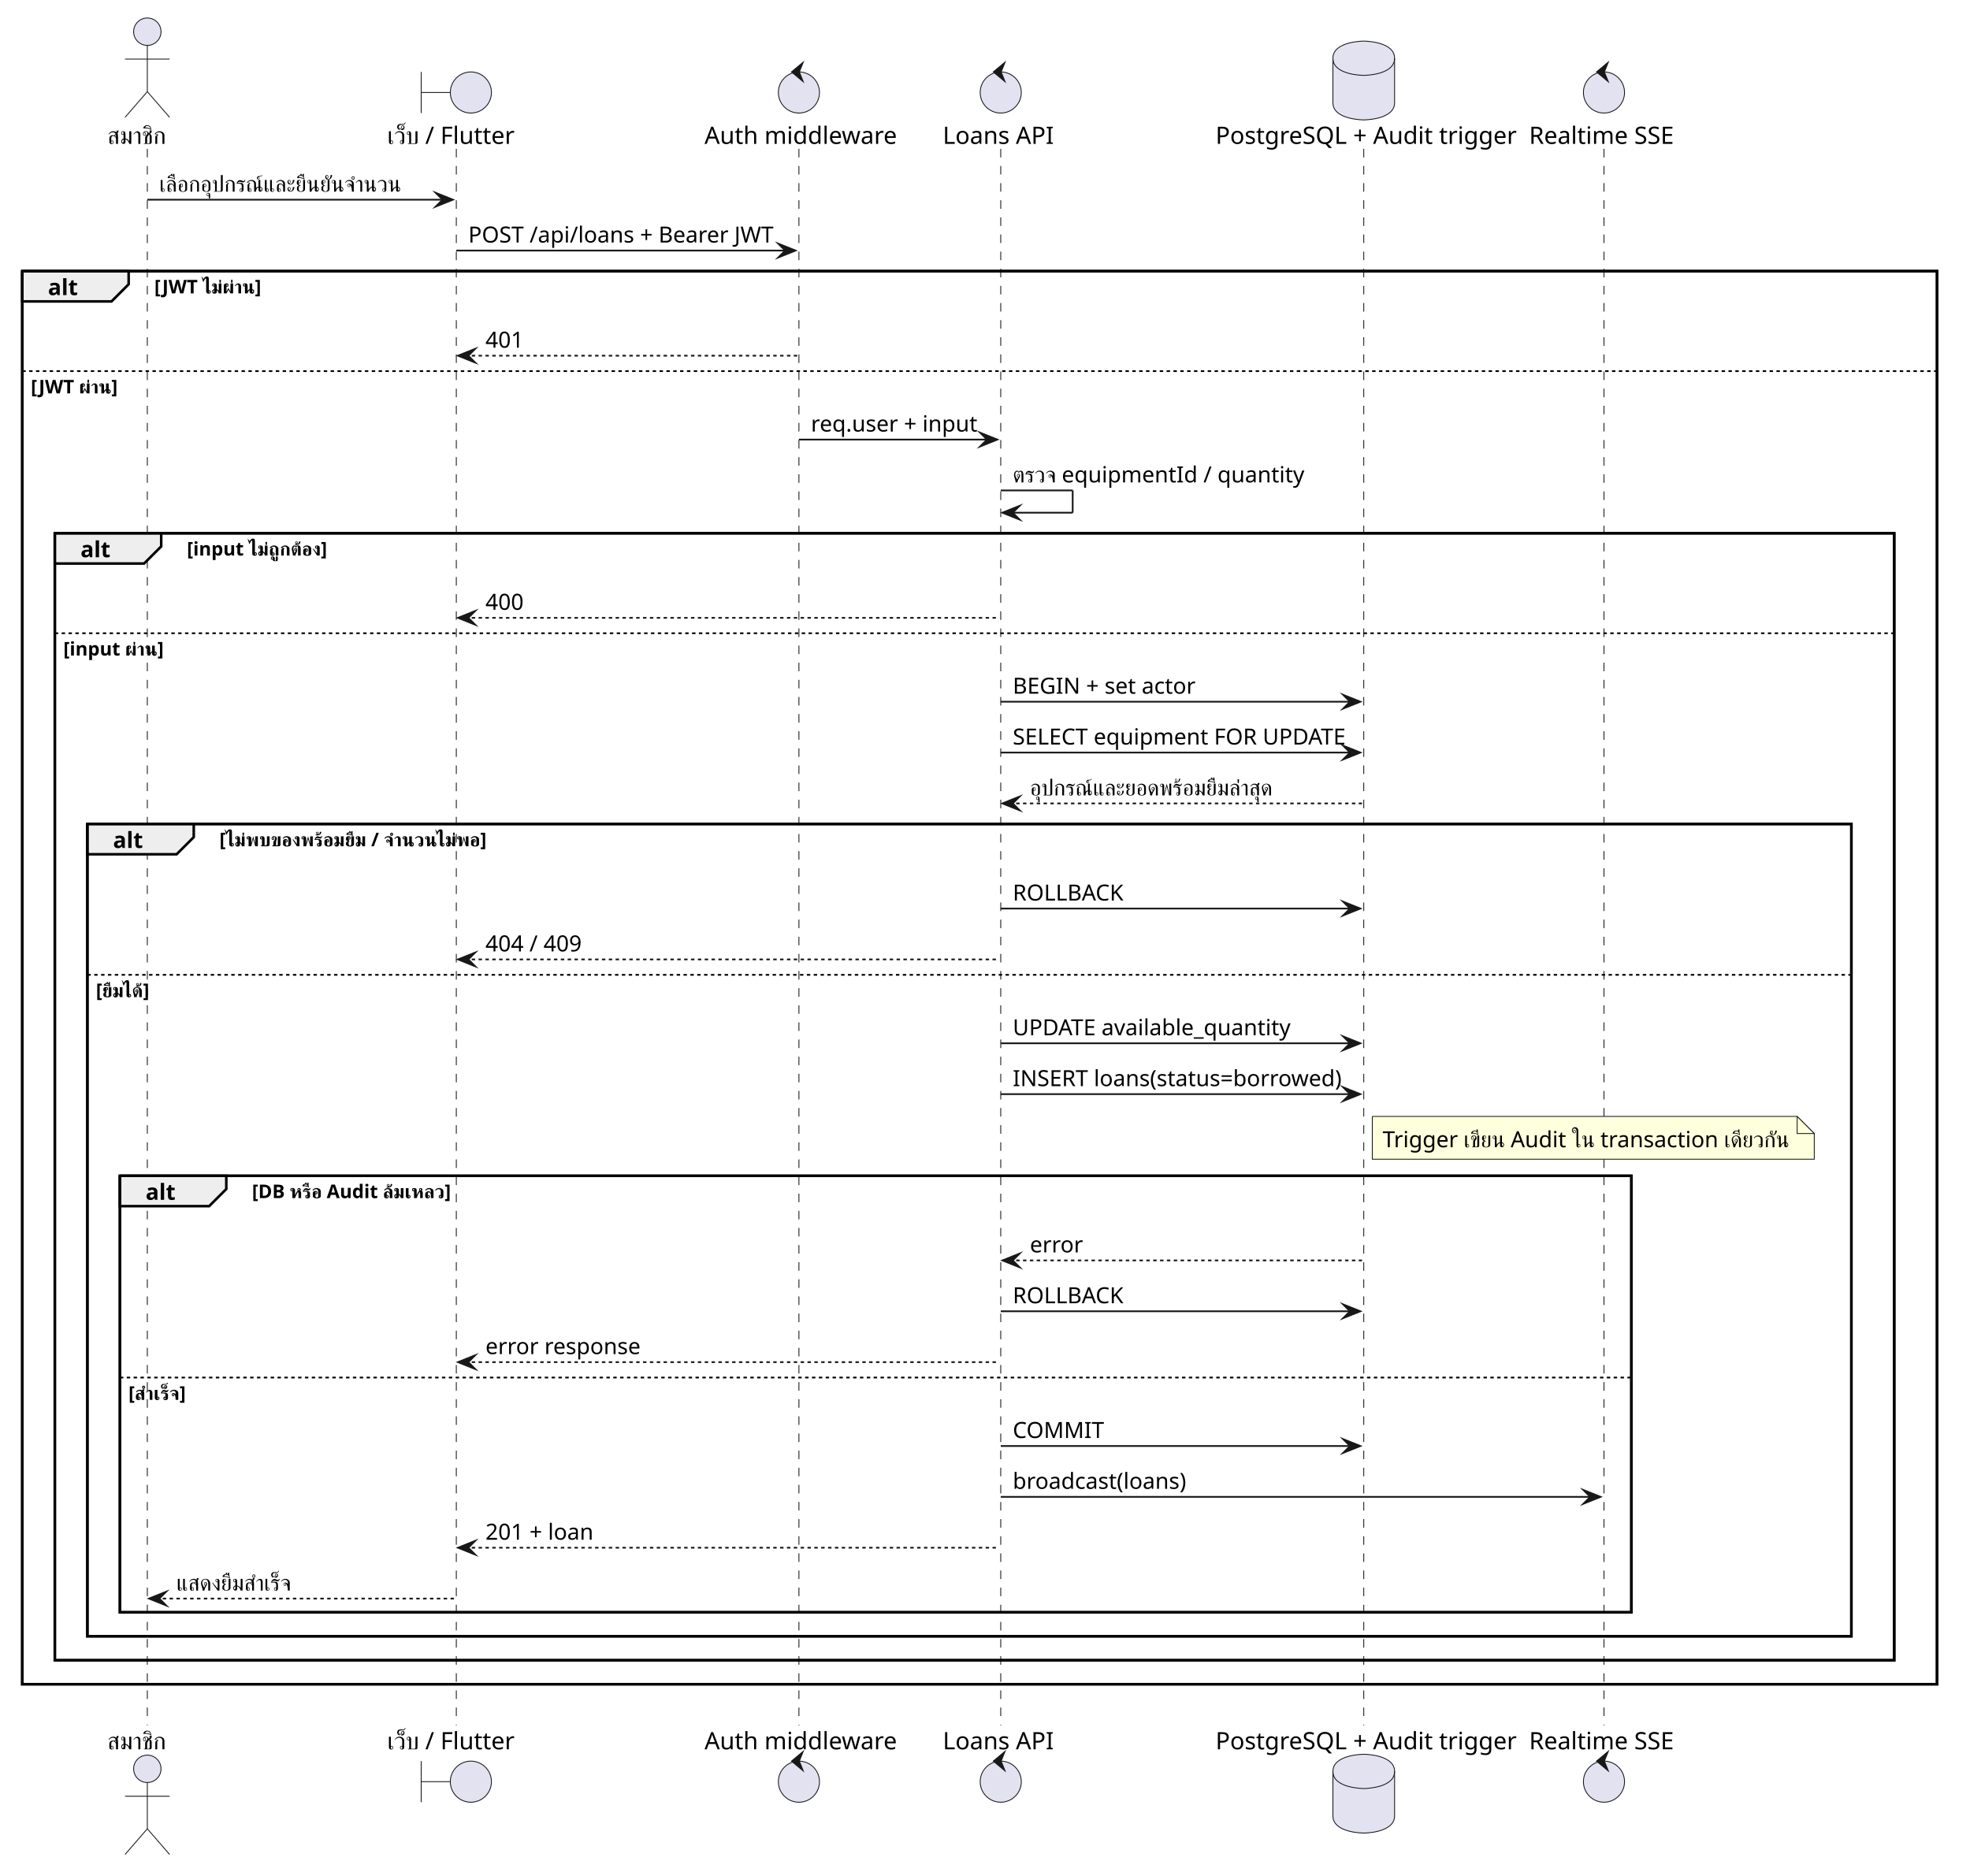
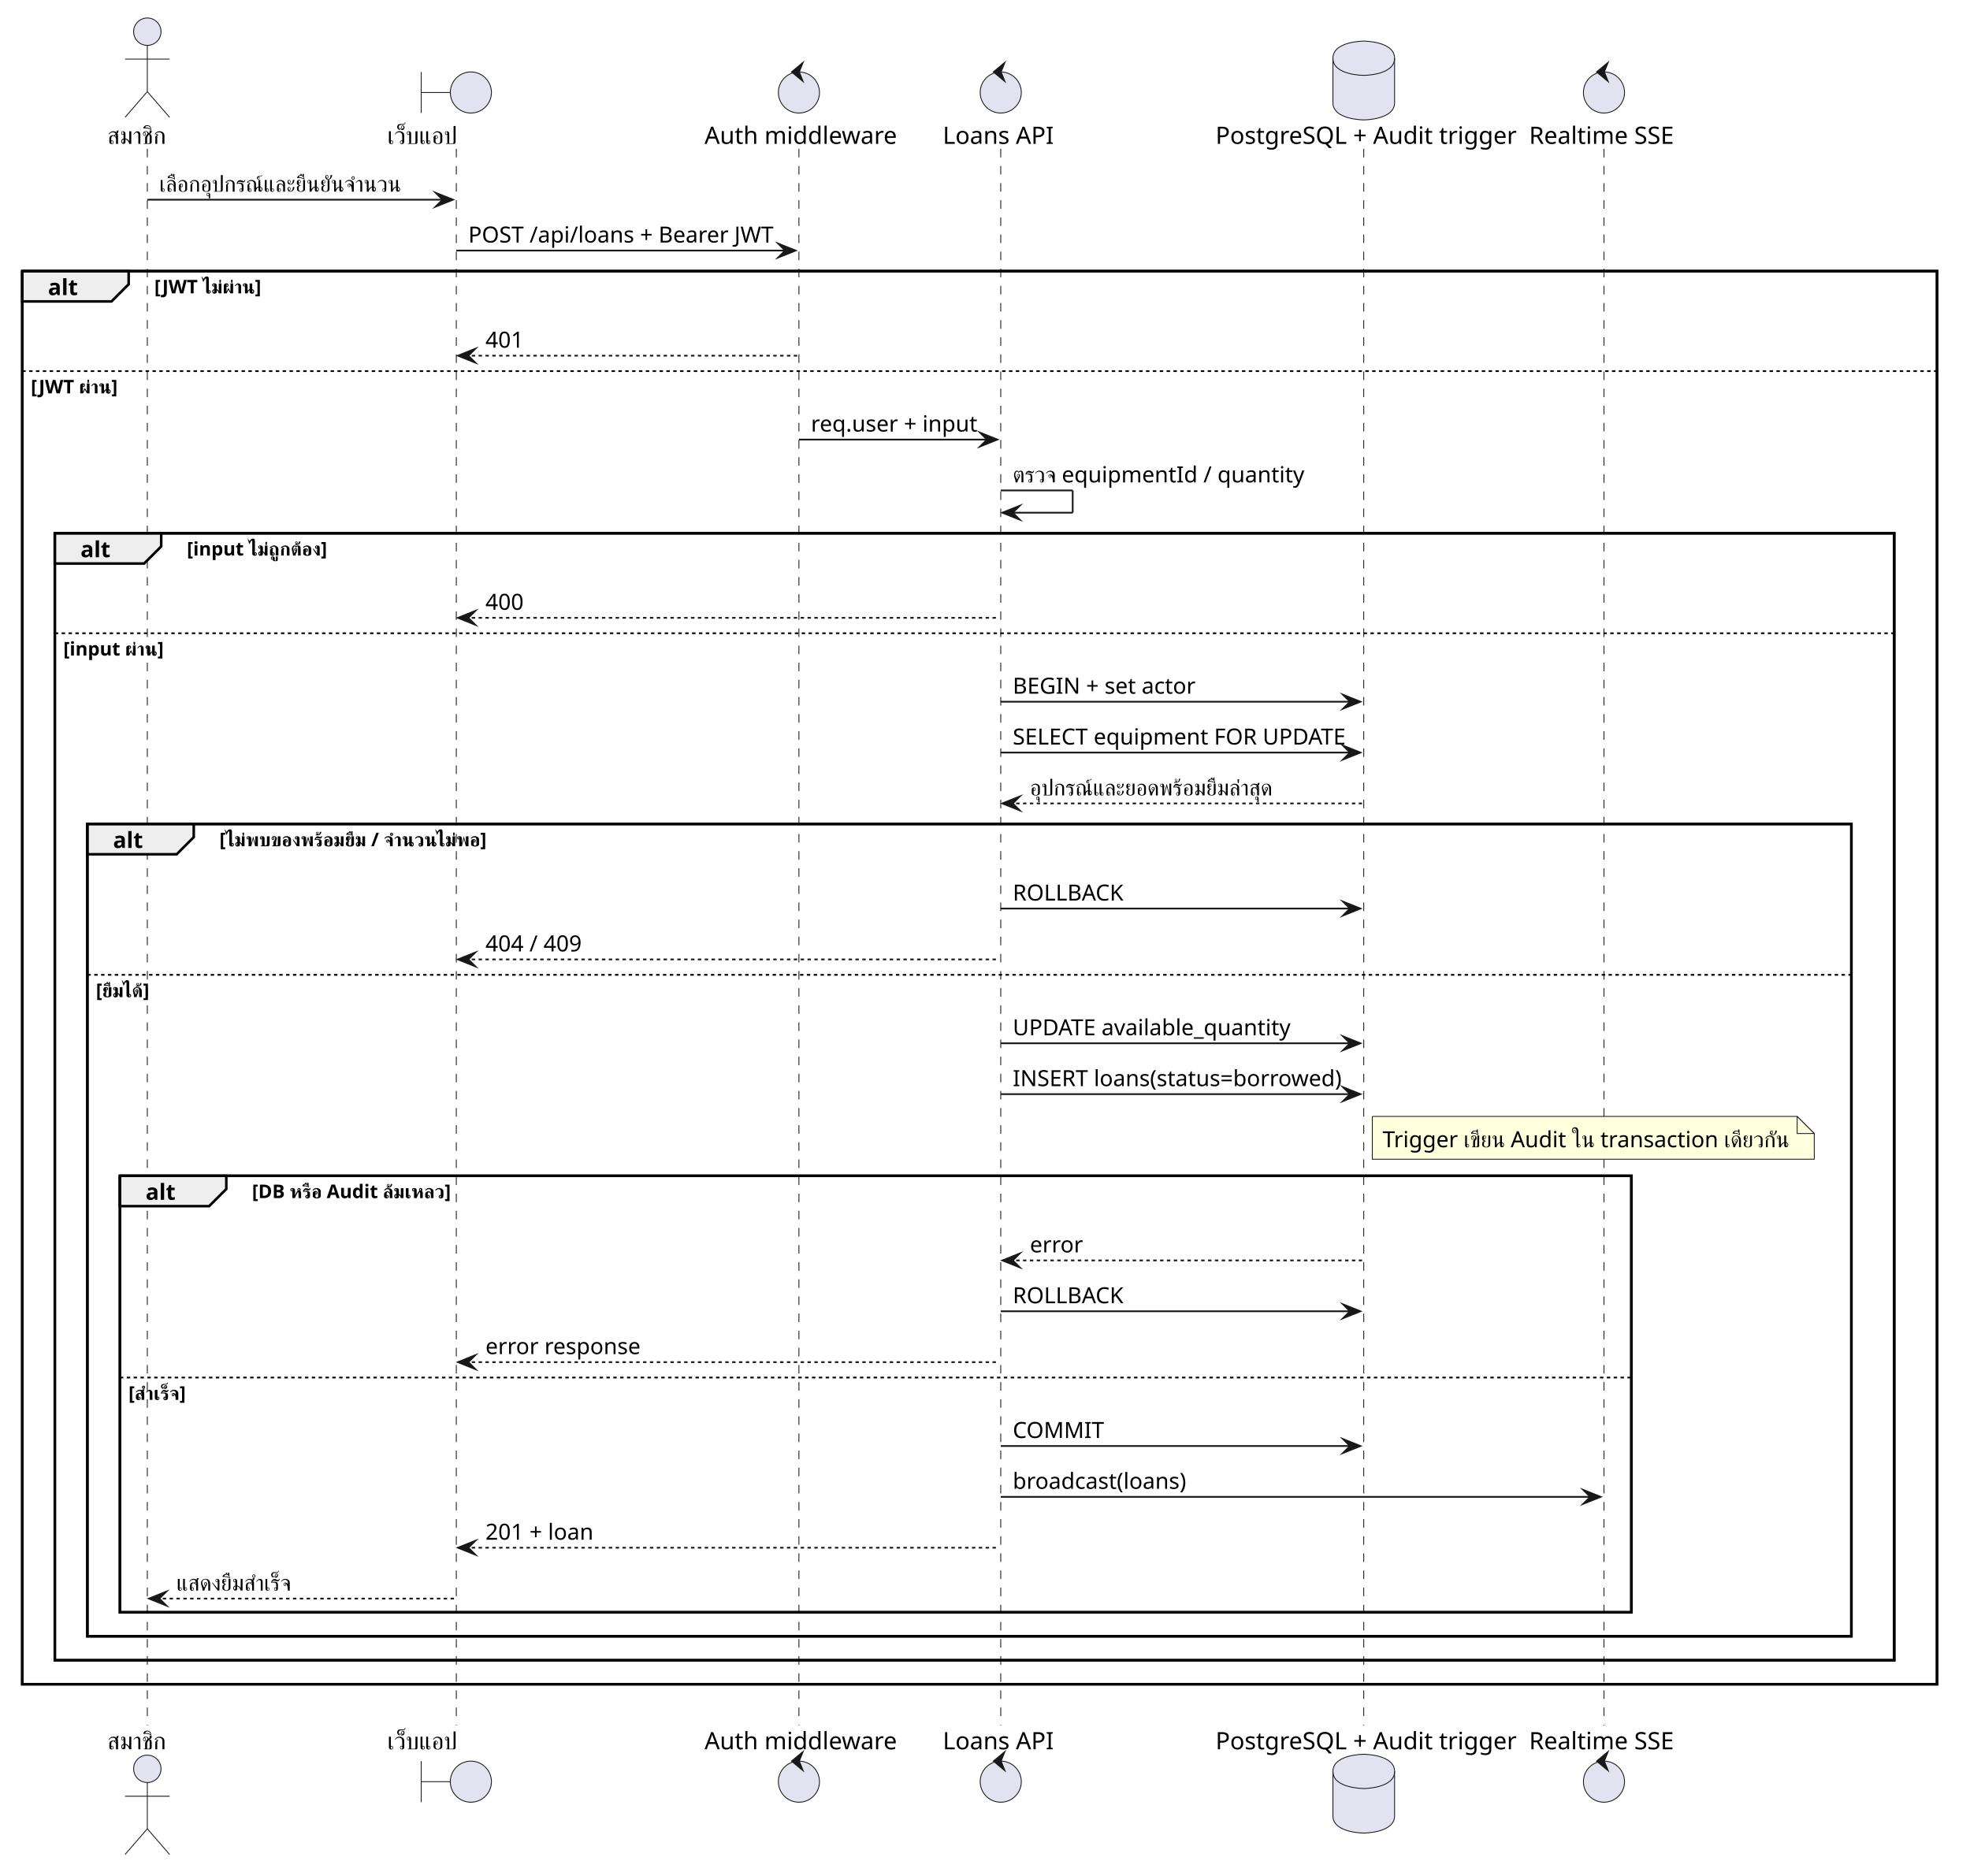
<svg xmlns="http://www.w3.org/2000/svg" version="1.1" data-diagram-type="SEQUENCE" style="width:1150px;height:1095px;background:#FFFFFF;" width="1150px" height="1095px" viewBox="0 0 1150 1095" zoomAndPan="magnify" preserveAspectRatio="none" contentStyleType="text/css">
  <defs />
  <g font-family="sans-serif" lengthAdjust="spacing">
    <rect x="13" y="158.281" width="1117.76" height="825.012" fill="none" style="stroke:#000;stroke-width:1.5;" />
    <rect x="32" y="311.324" width="1073.76" height="657.969" fill="none" style="stroke:#000;stroke-width:1.5;" />
    <rect x="51" y="481.059" width="1029.76" height="474.234" fill="none" style="stroke:#000;stroke-width:1.5;" />
    <rect x="70" y="686.484" width="882.331" height="254.809" fill="none" style="stroke:#000;stroke-width:1.5;" />
    <g>
      <rect x="82.5" y="86.898" width="8" height="920.395" fill="#000" fill-opacity="0" />
      <line x1="86" y1="86.898" x2="86" y2="1007.293" style="stroke:#181818;stroke-width:0.5;stroke-dasharray:5,5;" />
    </g>
    <g>
      <rect x="262.875" y="86.898" width="8" height="920.395" fill="#000" fill-opacity="0" />
      <line x1="266.375" y1="86.898" x2="266.375" y2="1007.293" style="stroke:#181818;stroke-width:0.5;stroke-dasharray:5,5;" />
    </g>
    <g>
      <rect x="462.876" y="86.898" width="8" height="920.395" fill="#000" fill-opacity="0" />
      <line x1="466.376" y1="86.898" x2="466.376" y2="1007.293" style="stroke:#181818;stroke-width:0.5;stroke-dasharray:5,5;" />
    </g>
    <g>
      <rect x="580.688" y="86.898" width="8" height="920.395" fill="#000" fill-opacity="0" />
      <line x1="584.188" y1="86.898" x2="584.188" y2="1007.293" style="stroke:#181818;stroke-width:0.5;stroke-dasharray:5,5;" />
    </g>
    <g>
      <rect x="792.598" y="86.898" width="8" height="920.395" fill="#000" fill-opacity="0" />
      <line x1="796.098" y1="86.898" x2="796.098" y2="1007.293" style="stroke:#181818;stroke-width:0.5;stroke-dasharray:5,5;" />
    </g>
    <g>
      <rect x="932.831" y="86.898" width="8" height="920.395" fill="#000" fill-opacity="0" />
      <line x1="936.331" y1="86.898" x2="936.331" y2="1007.293" style="stroke:#181818;stroke-width:0.5;stroke-dasharray:5,5;" />
    </g>
    <text x="62.602" y="84.007" fill="#000" font-size="14" textLength="40.797" font-family="Tahoma">สมาชิก</text>
    <ellipse cx="86" cy="18.5" rx="8" ry="8" fill="#E2E2F0" style="stroke:#181818;stroke-width:0.5;" />
    <path d="M86,26.5 L86,53.5 M73,34.5 L99,34.5 M86,53.5 L73,68.5 M86,53.5 L99,68.5" style="stroke:#181818;stroke-width:0.5;" fill="none" />
-     <text x="226.153" y="84.007" fill="#000" font-size="14" textLength="74.443" font-family="Tahoma">เว็บ / Flutter</text>
+     <text x="226.153" y="84.007" fill="#000" font-size="14" textLength="74.443" font-family="Tahoma">เว็บแอป</text>
    <path d="M245.875,42 L245.875,66 M245.875,54 L262.875,54" style="stroke:#181818;stroke-width:0.5;" fill="none" />
    <ellipse cx="274.875" cy="54" rx="12" ry="12" fill="#E2E2F0" style="stroke:#181818;stroke-width:0.5;" />
    <text x="411.266" y="84.007" fill="#000" font-size="14" textLength="104.221" font-family="Tahoma">Auth middleware</text>
    <ellipse cx="466.376" cy="54" rx="12" ry="12" fill="#E2E2F0" style="stroke:#181818;stroke-width:0.5;" />
    <polygon points="462.376,42,468.376,37,466.376,42,468.376,47,462.376,42" fill="#181818" style="stroke:#181818;stroke-width:1;stroke-linejoin:miter;stroke-miterlimit:10;" />
    <text x="550.348" y="84.007" fill="#000" font-size="14" textLength="61.681" font-family="Tahoma">Loans API</text>
    <ellipse cx="584.188" cy="54" rx="12" ry="12" fill="#E2E2F0" style="stroke:#181818;stroke-width:0.5;" />
    <polygon points="580.188,42,586.188,37,584.188,42,586.188,47,580.188,42" fill="#181818" style="stroke:#181818;stroke-width:1;stroke-linejoin:miter;stroke-miterlimit:10;" />
    <text x="709.586" y="84.007" fill="#000" font-size="14" textLength="167.022" font-family="Tahoma">PostgreSQL + Audit trigger</text>
    <path d="M778.098,34 C778.098,24 796.098,24 796.098,24 C796.098,24 814.098,24 814.098,34 L814.098,60 C814.098,70 796.098,70 796.098,70 C796.098,70 778.098,70 778.098,60 L778.098,34" style="stroke:#181818;stroke-width:0.5;" fill="#E2E2F0" />
    <path d="M778.098,34 C778.098,44 796.098,44 796.098,44 C796.098,44 814.098,44 814.098,34" style="stroke:#181818;stroke-width:0.5;" fill="none" />
    <text x="892.609" y="84.007" fill="#000" font-size="14" textLength="81.443" font-family="Tahoma">Realtime SSE</text>
    <ellipse cx="936.331" cy="54" rx="12" ry="12" fill="#E2E2F0" style="stroke:#181818;stroke-width:0.5;" />
    <polygon points="932.331,42,938.331,37,936.331,42,938.331,47,932.331,42" fill="#181818" style="stroke:#181818;stroke-width:1;stroke-linejoin:miter;stroke-miterlimit:10;" />
    <text x="62.602" y="1021.3" fill="#000" font-size="14" textLength="40.797" font-family="Tahoma">สมาชิก</text>
    <ellipse cx="86" cy="1032.691" rx="8" ry="8" fill="#E2E2F0" style="stroke:#181818;stroke-width:0.5;" />
    <path d="M86,1040.691 L86,1067.691 M73,1048.691 L99,1048.691 M86,1067.691 L73,1082.691 M86,1067.691 L99,1082.691" style="stroke:#181818;stroke-width:0.5;" fill="none" />
-     <text x="226.153" y="1021.3" fill="#000" font-size="14" textLength="74.443" font-family="Tahoma">เว็บ / Flutter</text>
+     <text x="226.153" y="1021.3" fill="#000" font-size="14" textLength="74.443" font-family="Tahoma">เว็บแอป</text>
    <path d="M245.875,1028.191 L245.875,1052.191 M245.875,1040.191 L262.875,1040.191" style="stroke:#181818;stroke-width:0.5;" fill="none" />
    <ellipse cx="274.875" cy="1040.191" rx="12" ry="12" fill="#E2E2F0" style="stroke:#181818;stroke-width:0.5;" />
    <text x="411.266" y="1021.3" fill="#000" font-size="14" textLength="104.221" font-family="Tahoma">Auth middleware</text>
    <ellipse cx="466.376" cy="1040.191" rx="12" ry="12" fill="#E2E2F0" style="stroke:#181818;stroke-width:0.5;" />
    <polygon points="462.376,1028.191,468.376,1023.191,466.376,1028.191,468.376,1033.191,462.376,1028.191" fill="#181818" style="stroke:#181818;stroke-width:1;stroke-linejoin:miter;stroke-miterlimit:10;" />
    <text x="550.348" y="1021.3" fill="#000" font-size="14" textLength="61.681" font-family="Tahoma">Loans API</text>
    <ellipse cx="584.188" cy="1040.191" rx="12" ry="12" fill="#E2E2F0" style="stroke:#181818;stroke-width:0.5;" />
    <polygon points="580.188,1028.191,586.188,1023.191,584.188,1028.191,586.188,1033.191,580.188,1028.191" fill="#181818" style="stroke:#181818;stroke-width:1;stroke-linejoin:miter;stroke-miterlimit:10;" />
    <text x="709.586" y="1021.3" fill="#000" font-size="14" textLength="167.022" font-family="Tahoma">PostgreSQL + Audit trigger</text>
    <path d="M778.098,1034.191 C778.098,1024.191 796.098,1024.191 796.098,1024.191 C796.098,1024.191 814.098,1024.191 814.098,1034.191 L814.098,1060.191 C814.098,1070.191 796.098,1070.191 796.098,1070.191 C796.098,1070.191 778.098,1070.191 778.098,1060.191 L778.098,1034.191" style="stroke:#181818;stroke-width:0.5;" fill="#E2E2F0" />
    <path d="M778.098,1034.191 C778.098,1044.191 796.098,1044.191 796.098,1044.191 C796.098,1044.191 814.098,1044.191 814.098,1034.191" style="stroke:#181818;stroke-width:0.5;" fill="none" />
    <text x="892.609" y="1021.3" fill="#000" font-size="14" textLength="81.443" font-family="Tahoma">Realtime SSE</text>
    <ellipse cx="936.331" cy="1040.191" rx="12" ry="12" fill="#E2E2F0" style="stroke:#181818;stroke-width:0.5;" />
    <polygon points="932.331,1028.191,938.331,1023.191,936.331,1028.191,938.331,1033.191,932.331,1028.191" fill="#181818" style="stroke:#181818;stroke-width:1;stroke-linejoin:miter;stroke-miterlimit:10;" />
    <polygon points="254.375,112.59,264.375,116.59,254.375,120.59,258.375,116.59" fill="#181818" style="stroke:#181818;stroke-width:1;stroke-linejoin:miter;stroke-miterlimit:10;" />
    <line x1="86" y1="116.59" x2="260.375" y2="116.59" style="stroke:#181818;stroke-width:1;" />
    <text x="93" y="111.905" fill="#000" font-size="13" textLength="156.375" font-family="Tahoma">เลือกอุปกรณ์และยืนยันจำนวน</text>
    <polygon points="454.376,142.281,464.376,146.281,454.376,150.281,458.376,146.281" fill="#181818" style="stroke:#181818;stroke-width:1;stroke-linejoin:miter;stroke-miterlimit:10;" />
    <line x1="266.375" y1="146.281" x2="460.376" y2="146.281" style="stroke:#181818;stroke-width:1;" />
    <text x="273.375" y="141.596" fill="#000" font-size="13" textLength="176.001" font-family="Tahoma">POST /api/loans + Bearer JWT</text>
    <path d="M13,158.281 L75.107,158.281 L75.107,165.973 L65.107,175.973 L13,175.973 L13,158.281" style="stroke:#000;stroke-width:1.5;" fill="#EEE" />
    <rect x="13" y="158.281" width="1117.76" height="825.012" fill="none" style="stroke:#000;stroke-width:1.5;" />
    <text x="28" y="172.288" fill="#000" font-size="13" textLength="17.107" font-weight="700" font-family="Tahoma">alt</text>
    <text x="90.107" y="171.287" fill="#000" font-size="11" textLength="71.242" font-weight="700" font-family="Tahoma">[JWT ไม่ผ่าน]</text>
    <polygon points="277.375,203.664,267.375,207.664,277.375,211.664,273.375,207.664" fill="#181818" style="stroke:#181818;stroke-width:1;stroke-linejoin:miter;stroke-miterlimit:10;" />
    <line x1="271.375" y1="207.664" x2="465.376" y2="207.664" style="stroke:#181818;stroke-width:1;stroke-dasharray:2,2;" />
    <text x="283.375" y="202.979" fill="#000" font-size="13" textLength="21.29" font-family="Tahoma">401</text>
    <line x1="13" y1="216.664" x2="1130.76" y2="216.664" style="stroke:#000;stroke-width:1;stroke-dasharray:2,2;" />
    <text x="18" y="229.669" fill="#000" font-size="11" textLength="58.099" font-weight="700" font-family="Tahoma">[JWT ผ่าน]</text>
    <polygon points="572.188,252.633,582.188,256.633,572.188,260.633,576.188,256.633" fill="#181818" style="stroke:#181818;stroke-width:1;stroke-linejoin:miter;stroke-miterlimit:10;" />
    <line x1="466.376" y1="256.633" x2="578.188" y2="256.633" style="stroke:#181818;stroke-width:1;" />
    <text x="473.376" y="251.948" fill="#000" font-size="13" textLength="93.812" font-family="Tahoma">req.user + input</text>
    <line x1="584.188" y1="286.324" x2="626.188" y2="286.324" style="stroke:#181818;stroke-width:1;" />
    <line x1="626.188" y1="286.324" x2="626.188" y2="299.324" style="stroke:#181818;stroke-width:1;" />
    <line x1="585.188" y1="299.324" x2="626.188" y2="299.324" style="stroke:#181818;stroke-width:1;" />
    <polygon points="595.188,295.324,585.188,299.324,595.188,303.324,591.188,299.324" fill="#181818" style="stroke:#181818;stroke-width:1;stroke-linejoin:miter;stroke-miterlimit:10;" />
    <text x="591.188" y="281.639" fill="#000" font-size="13" textLength="163.744" font-family="Tahoma">ตรวจ equipmentId / quantity</text>
    <path d="M32,311.324 L94.107,311.324 L94.107,319.016 L84.107,329.016 L32,329.016 L32,311.324" style="stroke:#000;stroke-width:1.5;" fill="#EEE" />
    <rect x="32" y="311.324" width="1073.76" height="657.969" fill="none" style="stroke:#000;stroke-width:1.5;" />
    <text x="47" y="325.331" fill="#000" font-size="13" textLength="17.107" font-weight="700" font-family="Tahoma">alt</text>
    <text x="109.107" y="324.33" fill="#000" font-size="11" textLength="90.723" font-weight="700" font-family="Tahoma">[input ไม่ถูกต้อง]</text>
    <polygon points="277.375,356.707,267.375,360.707,277.375,364.707,273.375,360.707" fill="#181818" style="stroke:#181818;stroke-width:1;stroke-linejoin:miter;stroke-miterlimit:10;" />
    <line x1="271.375" y1="360.707" x2="583.188" y2="360.707" style="stroke:#181818;stroke-width:1;stroke-dasharray:2,2;" />
    <text x="283.375" y="356.022" fill="#000" font-size="13" textLength="21.29" font-family="Tahoma">400</text>
    <line x1="32" y1="369.707" x2="1105.76" y2="369.707" style="stroke:#000;stroke-width:1;stroke-dasharray:2,2;" />
    <text x="37" y="382.712" fill="#000" font-size="11" textLength="63.449" font-weight="700" font-family="Tahoma">[input ผ่าน]</text>
    <polygon points="784.098,405.676,794.098,409.676,784.098,413.676,788.098,409.676" fill="#181818" style="stroke:#181818;stroke-width:1;stroke-linejoin:miter;stroke-miterlimit:10;" />
    <line x1="584.188" y1="409.676" x2="790.098" y2="409.676" style="stroke:#181818;stroke-width:1;" />
    <text x="591.188" y="404.991" fill="#000" font-size="13" textLength="104.711" font-family="Tahoma">BEGIN + set actor</text>
    <polygon points="784.098,435.367,794.098,439.367,784.098,443.367,788.098,439.367" fill="#181818" style="stroke:#181818;stroke-width:1;stroke-linejoin:miter;stroke-miterlimit:10;" />
    <line x1="584.188" y1="439.367" x2="790.098" y2="439.367" style="stroke:#181818;stroke-width:1;" />
    <text x="591.188" y="434.682" fill="#000" font-size="13" textLength="187.91" font-family="Tahoma">SELECT equipment FOR UPDATE</text>
    <polygon points="595.188,465.059,585.188,469.059,595.188,473.059,591.188,469.059" fill="#181818" style="stroke:#181818;stroke-width:1;stroke-linejoin:miter;stroke-miterlimit:10;" />
    <line x1="589.188" y1="469.059" x2="795.098" y2="469.059" style="stroke:#181818;stroke-width:1;stroke-dasharray:2,2;" />
    <text x="601.188" y="464.374" fill="#000" font-size="13" textLength="160.97" font-family="Tahoma">อุปกรณ์และยอดพร้อมยืมล่าสุด</text>
    <path d="M51,481.059 L113.107,481.059 L113.107,488.75 L103.107,498.75 L51,498.75 L51,481.059" style="stroke:#000;stroke-width:1.5;" fill="#EEE" />
    <rect x="51" y="481.059" width="1029.76" height="474.234" fill="none" style="stroke:#000;stroke-width:1.5;" />
    <text x="66" y="495.065" fill="#000" font-size="13" textLength="17.107" font-weight="700" font-family="Tahoma">alt</text>
    <text x="128.107" y="494.064" fill="#000" font-size="11" textLength="178.804" font-weight="700" font-family="Tahoma">[ไม่พบของพร้อมยืม / จำนวนไม่พอ]</text>
    <polygon points="784.098,526.441,794.098,530.441,784.098,534.441,788.098,530.441" fill="#181818" style="stroke:#181818;stroke-width:1;stroke-linejoin:miter;stroke-miterlimit:10;" />
    <line x1="584.188" y1="530.441" x2="790.098" y2="530.441" style="stroke:#181818;stroke-width:1;" />
    <text x="591.188" y="525.756" fill="#000" font-size="13" textLength="61.109" font-family="Tahoma">ROLLBACK</text>
    <polygon points="277.375,556.133,267.375,560.133,277.375,564.133,273.375,560.133" fill="#181818" style="stroke:#181818;stroke-width:1;stroke-linejoin:miter;stroke-miterlimit:10;" />
    <line x1="271.375" y1="560.133" x2="583.188" y2="560.133" style="stroke:#181818;stroke-width:1;stroke-dasharray:2,2;" />
    <text x="283.375" y="555.448" fill="#000" font-size="13" textLength="55.675" font-family="Tahoma">404 / 409</text>
    <line x1="51" y1="569.133" x2="1080.76" y2="569.133" style="stroke:#000;stroke-width:1;stroke-dasharray:2,2;" />
    <text x="56" y="582.138" fill="#000" font-size="11" textLength="38.011" font-weight="700" font-family="Tahoma">[ยืมได้]</text>
    <polygon points="784.098,605.102,794.098,609.102,784.098,613.102,788.098,609.102" fill="#181818" style="stroke:#181818;stroke-width:1;stroke-linejoin:miter;stroke-miterlimit:10;" />
    <line x1="584.188" y1="609.102" x2="790.098" y2="609.102" style="stroke:#181818;stroke-width:1;" />
    <text x="591.188" y="604.417" fill="#000" font-size="13" textLength="154.883" font-family="Tahoma">UPDATE available_quantity</text>
    <polygon points="784.098,634.793,794.098,638.793,784.098,642.793,788.098,638.793" fill="#181818" style="stroke:#181818;stroke-width:1;stroke-linejoin:miter;stroke-miterlimit:10;" />
    <line x1="584.188" y1="638.793" x2="790.098" y2="638.793" style="stroke:#181818;stroke-width:1;" />
    <text x="591.188" y="634.108" fill="#000" font-size="13" textLength="185.821" font-family="Tahoma">INSERT loans(status=borrowed)</text>
    <path d="M801.098,651.793 L801.098,676.793 L1059.098,676.793 L1059.098,661.793 L1049.098,651.793 L801.098,651.793" style="stroke:#181818;stroke-width:0.5;" fill="#FEFFDD" />
    <path d="M1049.098,651.793 L1049.098,661.793 L1059.098,661.793 L1049.098,651.793" style="stroke:#181818;stroke-width:0.5;" fill="#FEFFDD" />
    <text x="807.098" y="669.799" fill="#000" font-size="13" textLength="237.663" font-family="Tahoma">Trigger เขียน Audit ใน transaction เดียวกัน</text>
    <path d="M70,686.484 L132.107,686.484 L132.107,694.176 L122.107,704.176 L70,704.176 L70,686.484" style="stroke:#000;stroke-width:1.5;" fill="#EEE" />
    <rect x="70" y="686.484" width="882.331" height="254.809" fill="none" style="stroke:#000;stroke-width:1.5;" />
    <text x="85" y="700.491" fill="#000" font-size="13" textLength="17.107" font-weight="700" font-family="Tahoma">alt</text>
    <text x="147.107" y="699.49" fill="#000" font-size="11" textLength="124.411" font-weight="700" font-family="Tahoma">[DB หรือ Audit ล้มเหลว]</text>
    <polygon points="595.188,731.867,585.188,735.867,595.188,739.867,591.188,735.867" fill="#181818" style="stroke:#181818;stroke-width:1;stroke-linejoin:miter;stroke-miterlimit:10;" />
    <line x1="589.188" y1="735.867" x2="795.098" y2="735.867" style="stroke:#181818;stroke-width:1;stroke-dasharray:2,2;" />
    <text x="601.188" y="731.182" fill="#000" font-size="13" textLength="27.955" font-family="Tahoma">error</text>
    <polygon points="784.098,761.559,794.098,765.559,784.098,769.559,788.098,765.559" fill="#181818" style="stroke:#181818;stroke-width:1;stroke-linejoin:miter;stroke-miterlimit:10;" />
    <line x1="584.188" y1="765.559" x2="790.098" y2="765.559" style="stroke:#181818;stroke-width:1;" />
    <text x="591.188" y="760.874" fill="#000" font-size="13" textLength="61.109" font-family="Tahoma">ROLLBACK</text>
    <polygon points="277.375,791.25,267.375,795.25,277.375,799.25,273.375,795.25" fill="#181818" style="stroke:#181818;stroke-width:1;stroke-linejoin:miter;stroke-miterlimit:10;" />
    <line x1="271.375" y1="795.25" x2="583.188" y2="795.25" style="stroke:#181818;stroke-width:1;stroke-dasharray:2,2;" />
    <text x="283.375" y="790.565" fill="#000" font-size="13" textLength="83.484" font-family="Tahoma">error response</text>
    <line x1="70" y1="804.25" x2="952.331" y2="804.25" style="stroke:#000;stroke-width:1;stroke-dasharray:2,2;" />
    <text x="75" y="817.255" fill="#000" font-size="11" textLength="39.236" font-weight="700" font-family="Tahoma">[สำเร็จ]</text>
    <polygon points="784.098,840.219,794.098,844.219,784.098,848.219,788.098,844.219" fill="#181818" style="stroke:#181818;stroke-width:1;stroke-linejoin:miter;stroke-miterlimit:10;" />
    <line x1="584.188" y1="844.219" x2="790.098" y2="844.219" style="stroke:#181818;stroke-width:1;" />
    <text x="591.188" y="839.534" fill="#000" font-size="13" textLength="49.48" font-family="Tahoma">COMMIT</text>
    <polygon points="924.331,869.91,934.331,873.91,924.331,877.91,928.331,873.91" fill="#181818" style="stroke:#181818;stroke-width:1;stroke-linejoin:miter;stroke-miterlimit:10;" />
    <line x1="584.188" y1="873.91" x2="930.331" y2="873.91" style="stroke:#181818;stroke-width:1;" />
    <text x="591.188" y="869.225" fill="#000" font-size="13" textLength="95.767" font-family="Tahoma">broadcast(loans)</text>
    <polygon points="277.375,899.602,267.375,903.602,277.375,907.602,273.375,903.602" fill="#181818" style="stroke:#181818;stroke-width:1;stroke-linejoin:miter;stroke-miterlimit:10;" />
    <line x1="271.375" y1="903.602" x2="583.188" y2="903.602" style="stroke:#181818;stroke-width:1;stroke-dasharray:2,2;" />
    <text x="283.375" y="898.917" fill="#000" font-size="13" textLength="62.975" font-family="Tahoma">201 + loan</text>
    <polygon points="97,929.293,87,933.293,97,937.293,93,933.293" fill="#181818" style="stroke:#181818;stroke-width:1;stroke-linejoin:miter;stroke-miterlimit:10;" />
    <line x1="91" y1="933.293" x2="265.375" y2="933.293" style="stroke:#181818;stroke-width:1;stroke-dasharray:2,2;" />
    <text x="103" y="928.608" fill="#000" font-size="13" textLength="76.642" font-family="Tahoma">แสดงยืมสำเร็จ</text>
  </g>
</svg>
